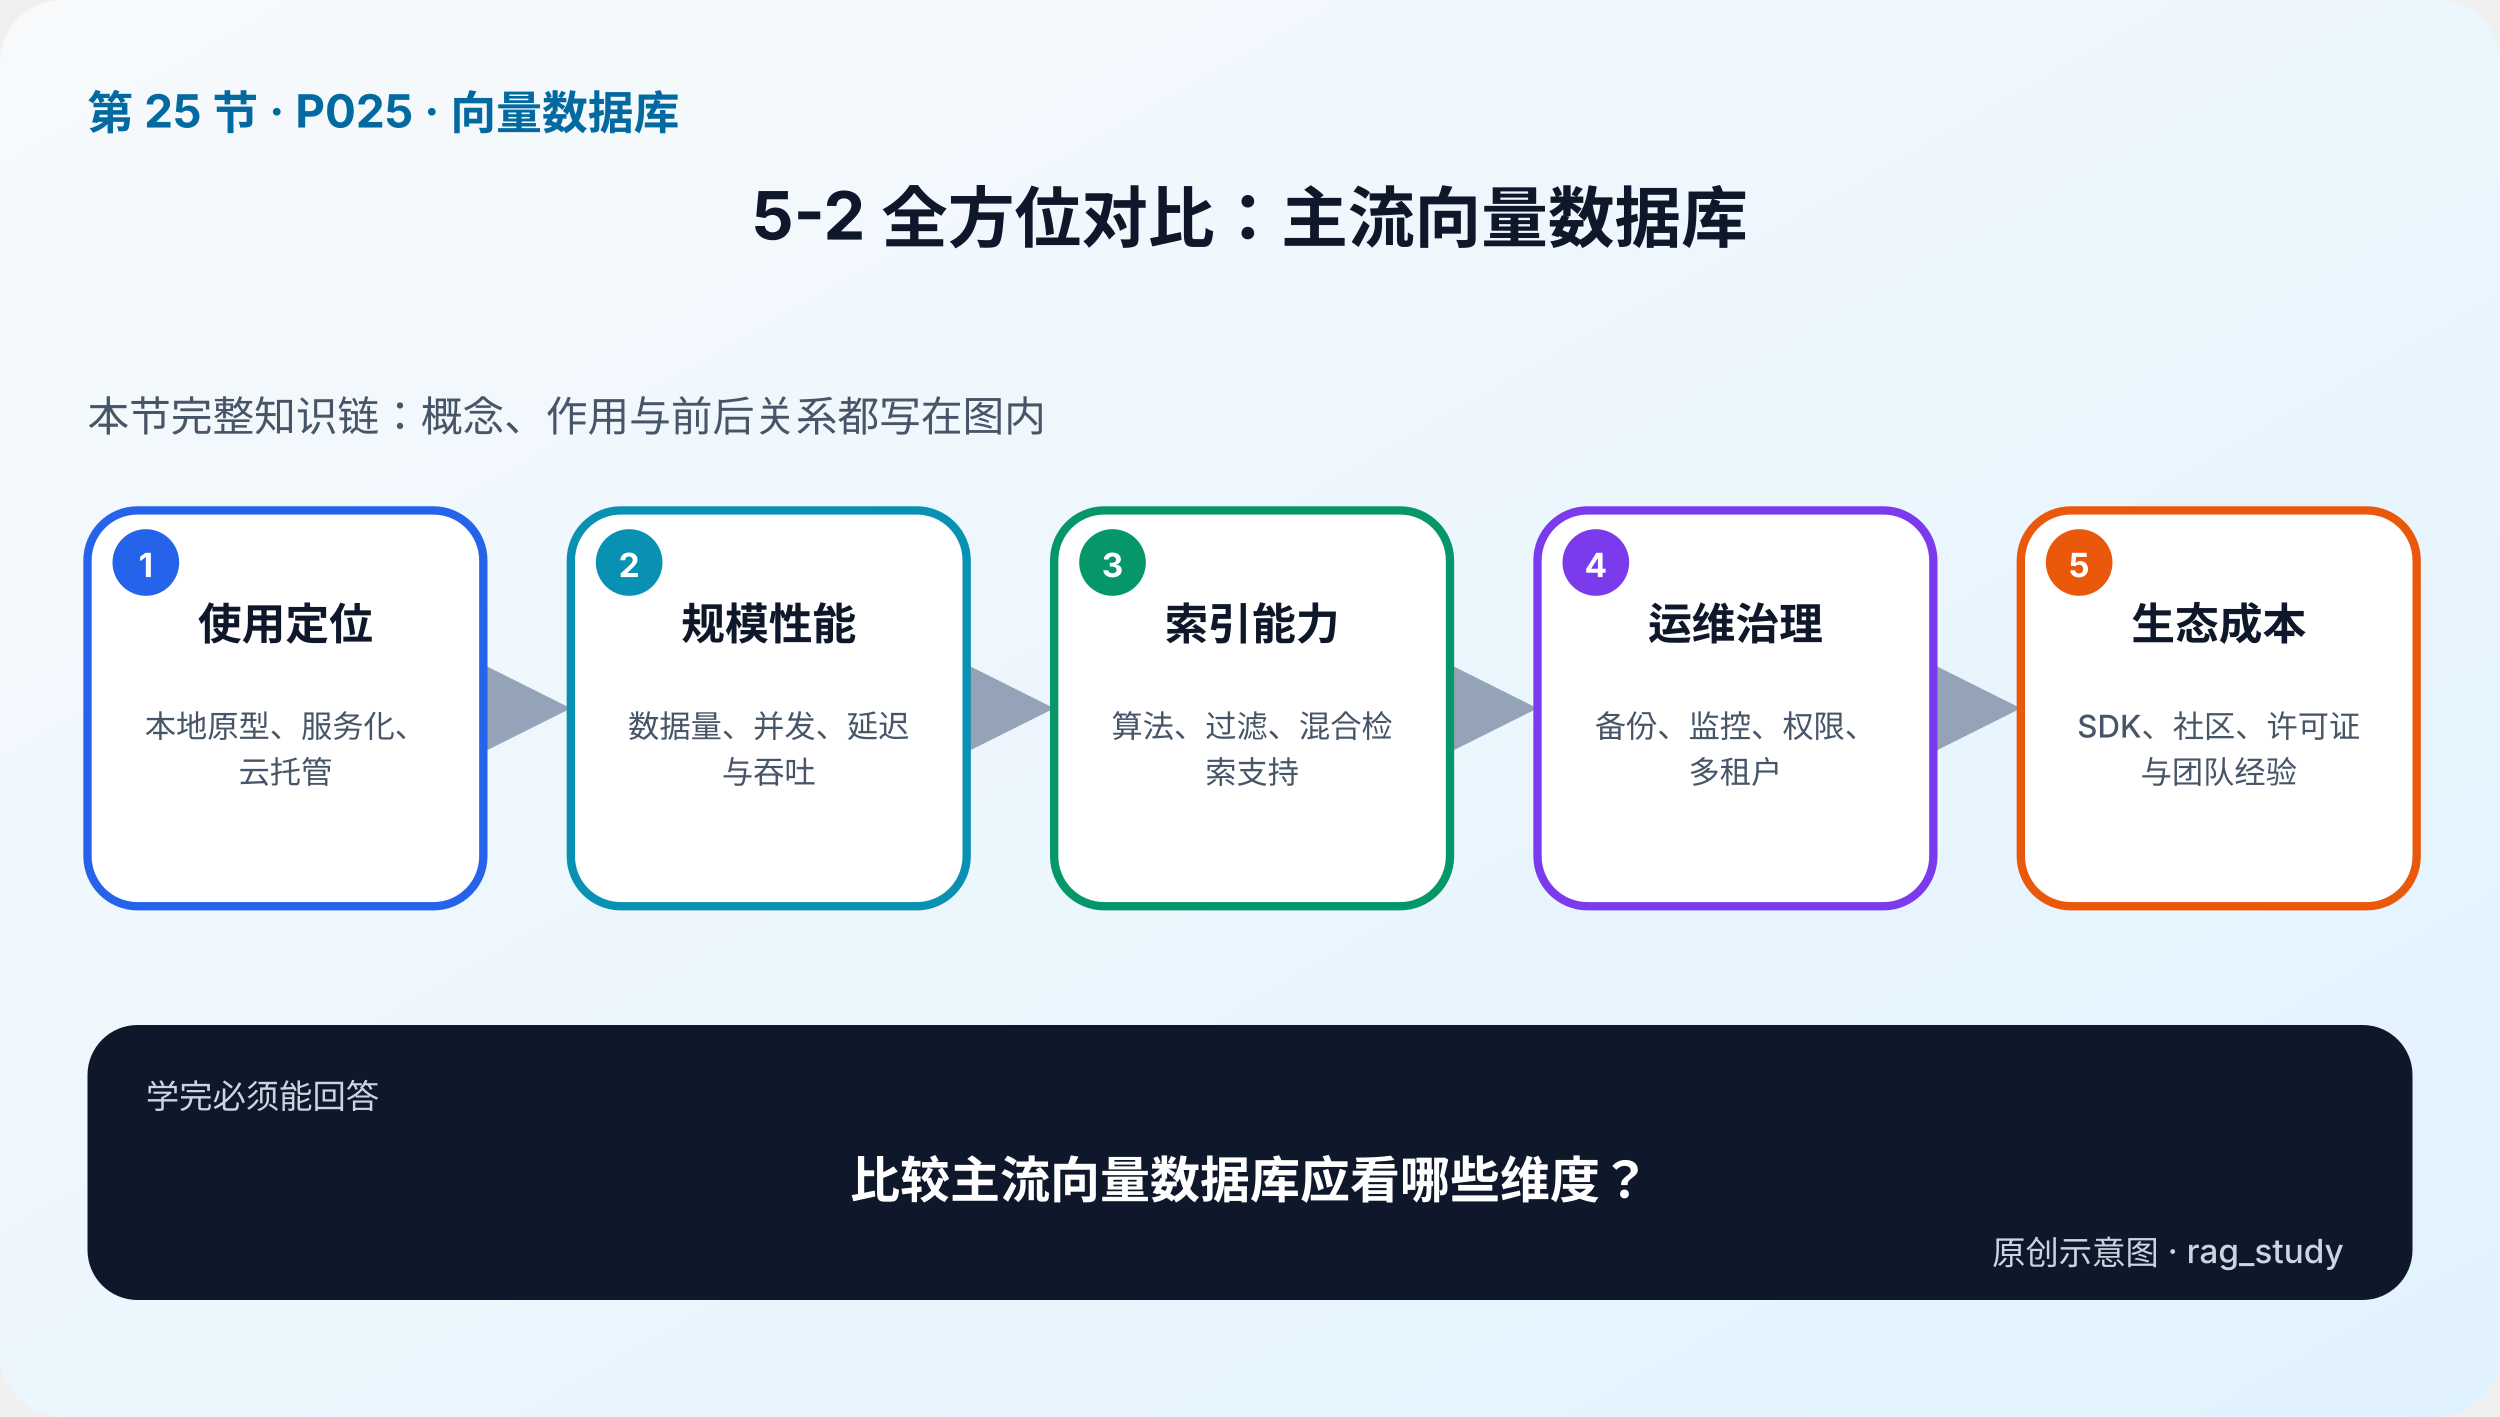
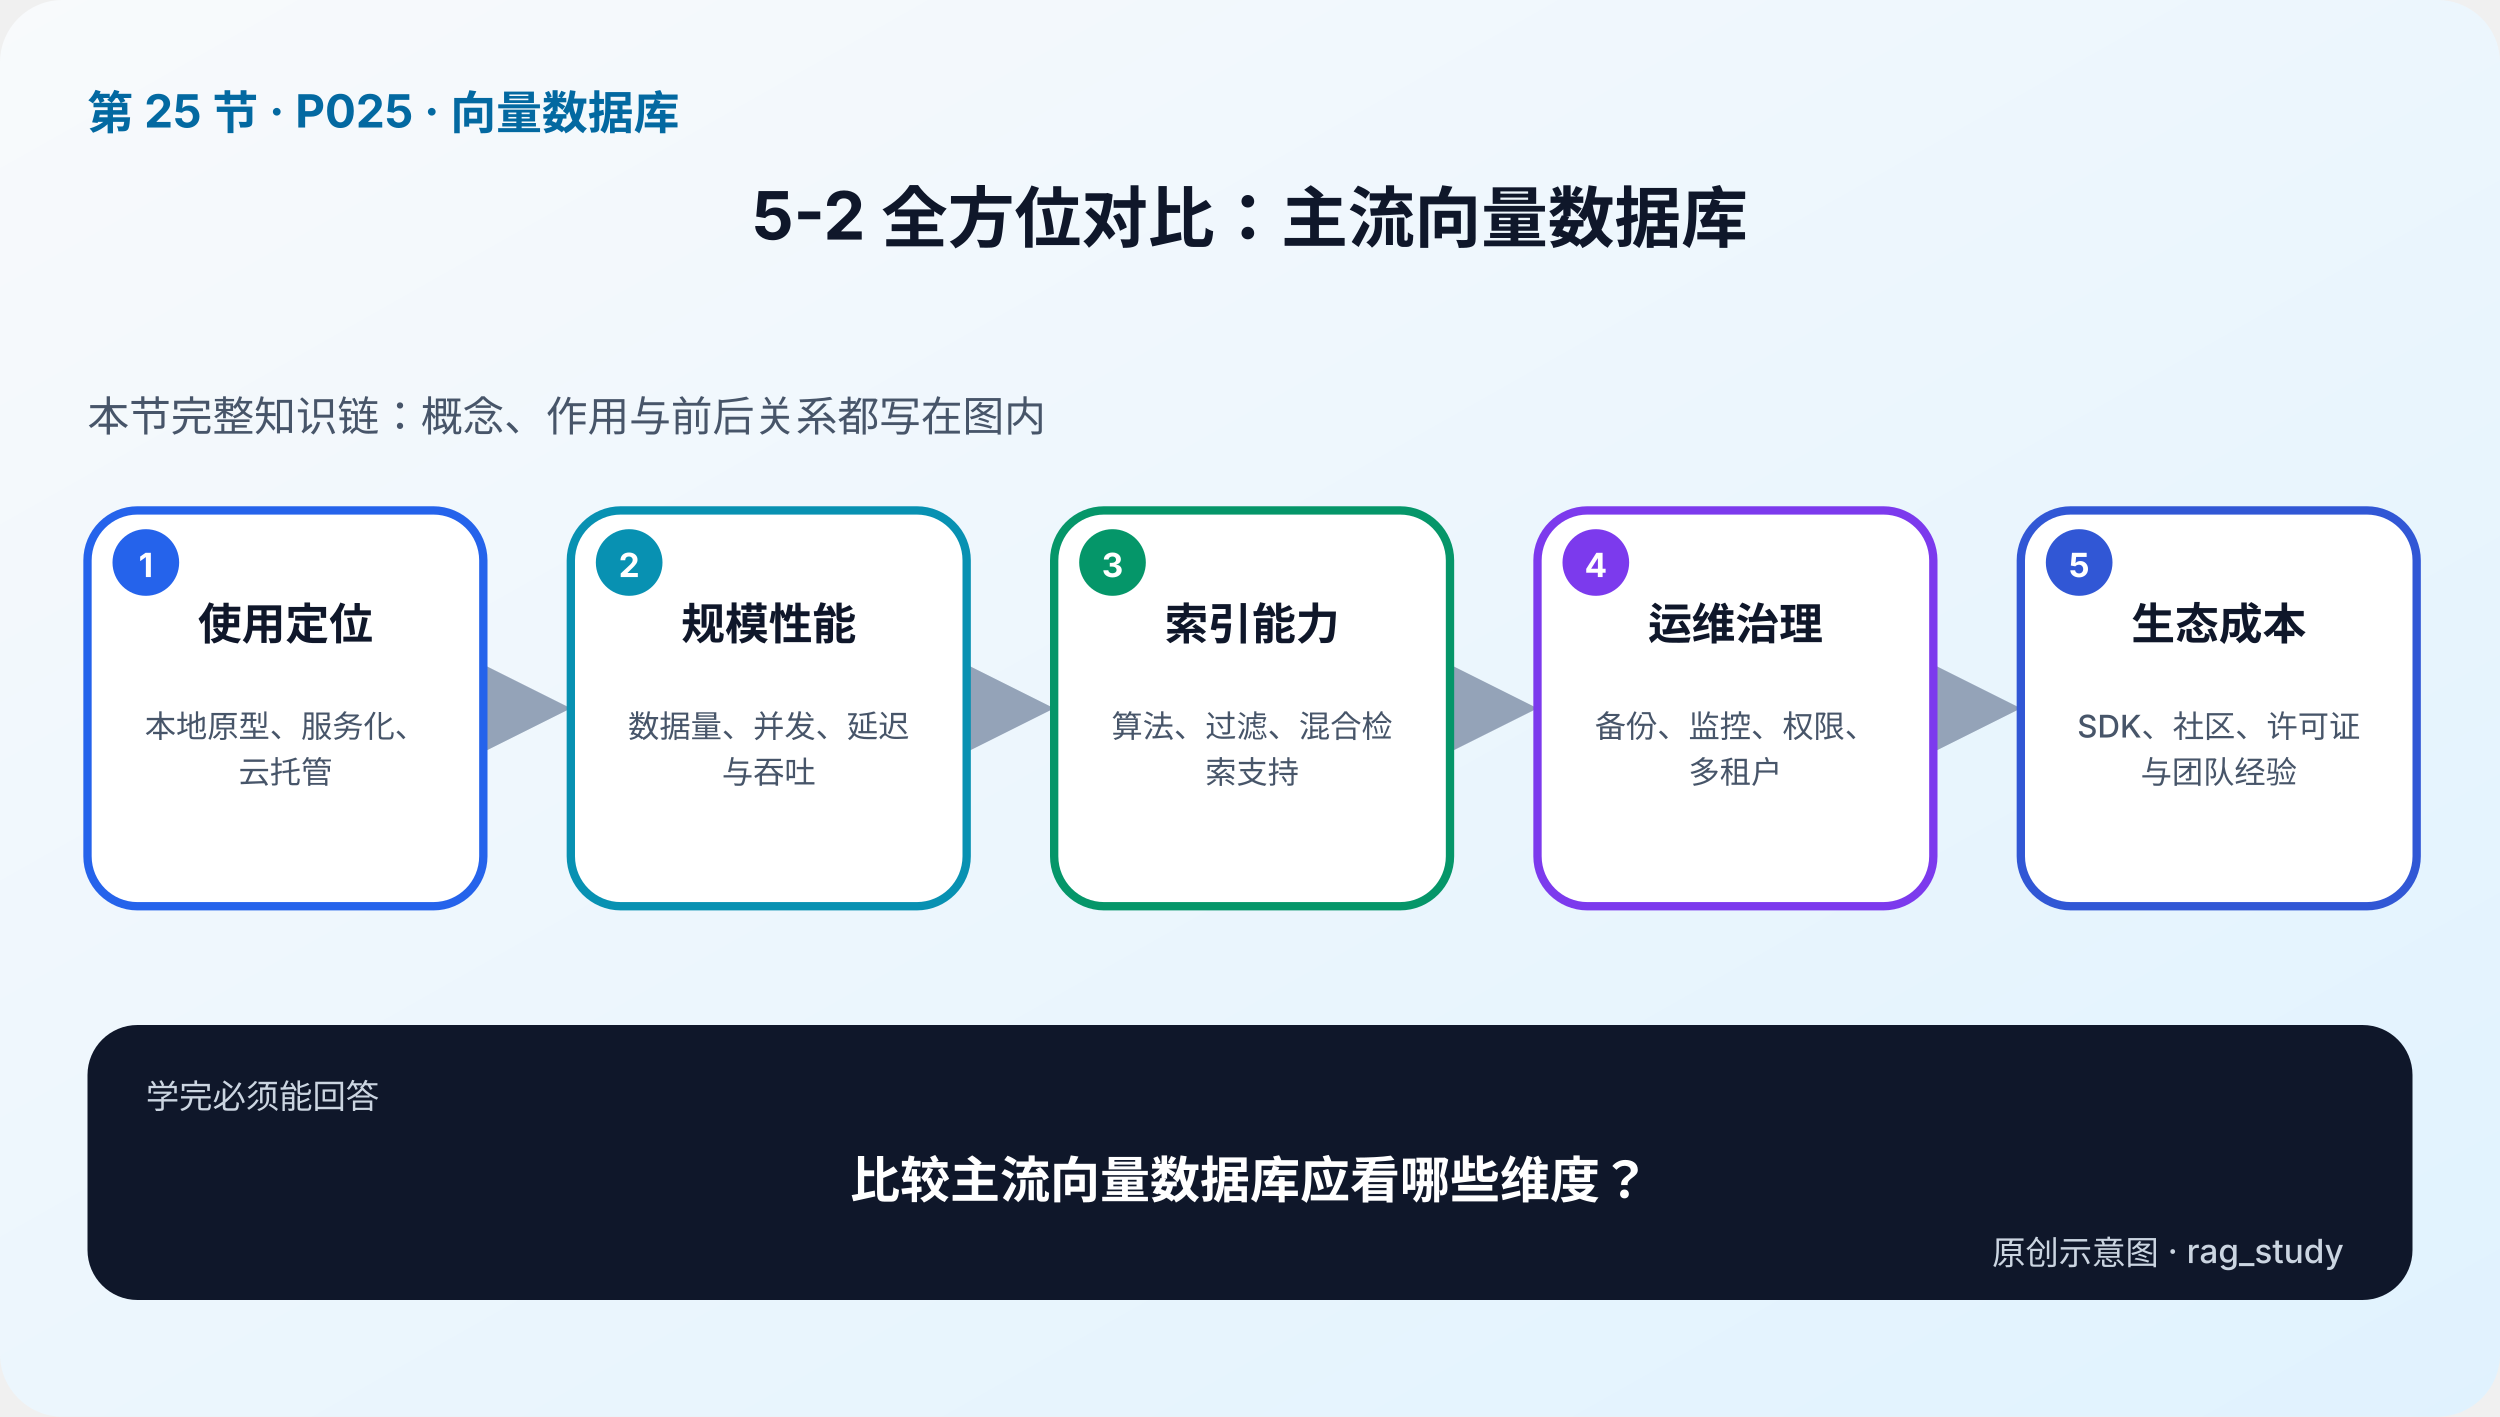
<svg xmlns="http://www.w3.org/2000/svg" role="img" width="1200" height="680" viewBox="0 0 1200 680">
  <defs>
    <linearGradient id="bg" x1="0" x2="1" y1="0" y2="1">
      <stop offset="0" stop-color="#f8fafc" />
      <stop offset="1" stop-color="#e0f2fe" />
    </linearGradient>
    <marker id="arrow" markerWidth="12" markerHeight="12" refX="10" refY="6" orient="auto">
      <path d="M0,0 L12,6 L0,12 z" fill="#94a3b8" />
    </marker>
    <style>
      .chapter { font: 700 22px -apple-system,BlinkMacSystemFont,"Segoe UI","PingFang SC",sans-serif; fill:#0369a1; }
      .title { font: 700 32px -apple-system,BlinkMacSystemFont,"Segoe UI","PingFang SC",sans-serif; fill:#0f172a; }
      .number { font: 700 16px -apple-system,BlinkMacSystemFont,"Segoe UI","PingFang SC",sans-serif; fill:white; }
      .node { font: 700 21px -apple-system,BlinkMacSystemFont,"Segoe UI","PingFang SC",sans-serif; fill:#0f172a; }
      .detail { font: 500 15px -apple-system,BlinkMacSystemFont,"Segoe UI","PingFang SC",sans-serif; fill:#475569; }
      .hint { font: 500 20px -apple-system,BlinkMacSystemFont,"Segoe UI","PingFang SC",sans-serif; fill:#475569; }
      .question { font: 700 24px -apple-system,BlinkMacSystemFont,"Segoe UI","PingFang SC",sans-serif; fill:white; }
      .brand { font: 500 16px -apple-system,BlinkMacSystemFont,"Segoe UI","PingFang SC",sans-serif; fill:#cbd5e1; }
    </style>
  </defs>
  <rect width="1200" height="680" rx="30" fill="url(#bg)" />
  <text x="42" y="62" class="chapter">第 25 节 · P025 · 向量数据库</text>
  <text x="600" y="115" text-anchor="middle" class="title">5-2 全方位对比：主流向量数据库</text>
  <text x="42" y="207" class="hint">本节完整知识链：概念、作用与前后关系都写在图内</text>
  <path d="M 236 340 L 266 340" stroke="#94a3b8" stroke-width="4" marker-end="url(#arrow)" />
  <path d="M 468 340 L 498 340" stroke="#94a3b8" stroke-width="4" marker-end="url(#arrow)" />
  <path d="M 700 340 L 730 340" stroke="#94a3b8" stroke-width="4" marker-end="url(#arrow)" />
  <path d="M 932 340 L 962 340" stroke="#94a3b8" stroke-width="4" marker-end="url(#arrow)" />
  <rect x="42" y="245" width="190" height="190" rx="24" fill="white" stroke="#2563eb" stroke-width="4" />
  <circle cx="70" cy="270" r="16" fill="#2563eb" />
  <text x="70" y="277" text-anchor="middle" class="number">1</text>
  <text x="137" y="307" text-anchor="middle" class="node">使用定位</text>
  <text x="137" y="354" text-anchor="middle" class="detail">本地原型、服务化、</text>
  <text x="137" y="376" text-anchor="middle" class="detail">云托管</text>
  <rect x="274" y="245" width="190" height="190" rx="24" fill="white" stroke="#0891b2" stroke-width="4" />
  <circle cx="302" cy="270" r="16" fill="#0891b2" />
  <text x="302" y="277" text-anchor="middle" class="number">2</text>
  <text x="369" y="307" text-anchor="middle" class="node">规模性能</text>
  <text x="369" y="354" text-anchor="middle" class="detail">数据量、并发、延迟</text>
  <text x="369" y="376" text-anchor="middle" class="detail">与吞吐</text>
  <rect x="506" y="245" width="190" height="190" rx="24" fill="white" stroke="#059669" stroke-width="4" />
  <circle cx="534" cy="270" r="16" fill="#059669" />
  <text x="534" y="277" text-anchor="middle" class="number">3</text>
  <text x="601" y="307" text-anchor="middle" class="node">索引能力</text>
  <text x="601" y="354" text-anchor="middle" class="detail">算法、过滤、混合检</text>
  <text x="601" y="376" text-anchor="middle" class="detail">索支持</text>
  <rect x="738" y="245" width="190" height="190" rx="24" fill="white" stroke="#7c3aed" stroke-width="4" />
  <circle cx="766" cy="270" r="16" fill="#7c3aed" />
  <text x="766" y="277" text-anchor="middle" class="number">4</text>
  <text x="833" y="307" text-anchor="middle" class="node">运维治理</text>
  <text x="833" y="354" text-anchor="middle" class="detail">备份、监控、权限、</text>
  <text x="833" y="376" text-anchor="middle" class="detail">多租户</text>
-   <rect x="970" y="245" width="190" height="190" rx="24" fill="white" stroke="#ea580c" stroke-width="4" />
-   <circle cx="998" cy="270" r="16" fill="#ea580c" />
+   <rect x="970" y="245" width="190" height="190" rx="24" fill="white" stroke="#3157d5" stroke-width="4" />
+   <circle cx="998" cy="270" r="16" fill="#3157d5" />
  <text x="998" y="277" text-anchor="middle" class="number">5</text>
  <text x="1065" y="307" text-anchor="middle" class="node">生态成本</text>
  <text x="1065" y="354" text-anchor="middle" class="detail">SDK、社区、许可证</text>
  <text x="1065" y="376" text-anchor="middle" class="detail">与团队经验</text>
  <rect x="42" y="492" width="1116" height="132" rx="24" fill="#0f172a" />
  <text x="70" y="532" class="brand">学完必须能回答</text>
  <text x="600" y="575" text-anchor="middle" class="question">比较主流向量数据库应看哪些维度？</text>
  <text x="1125" y="607" text-anchor="end" class="brand">原创示意图 · rag_study</text>
</svg>
